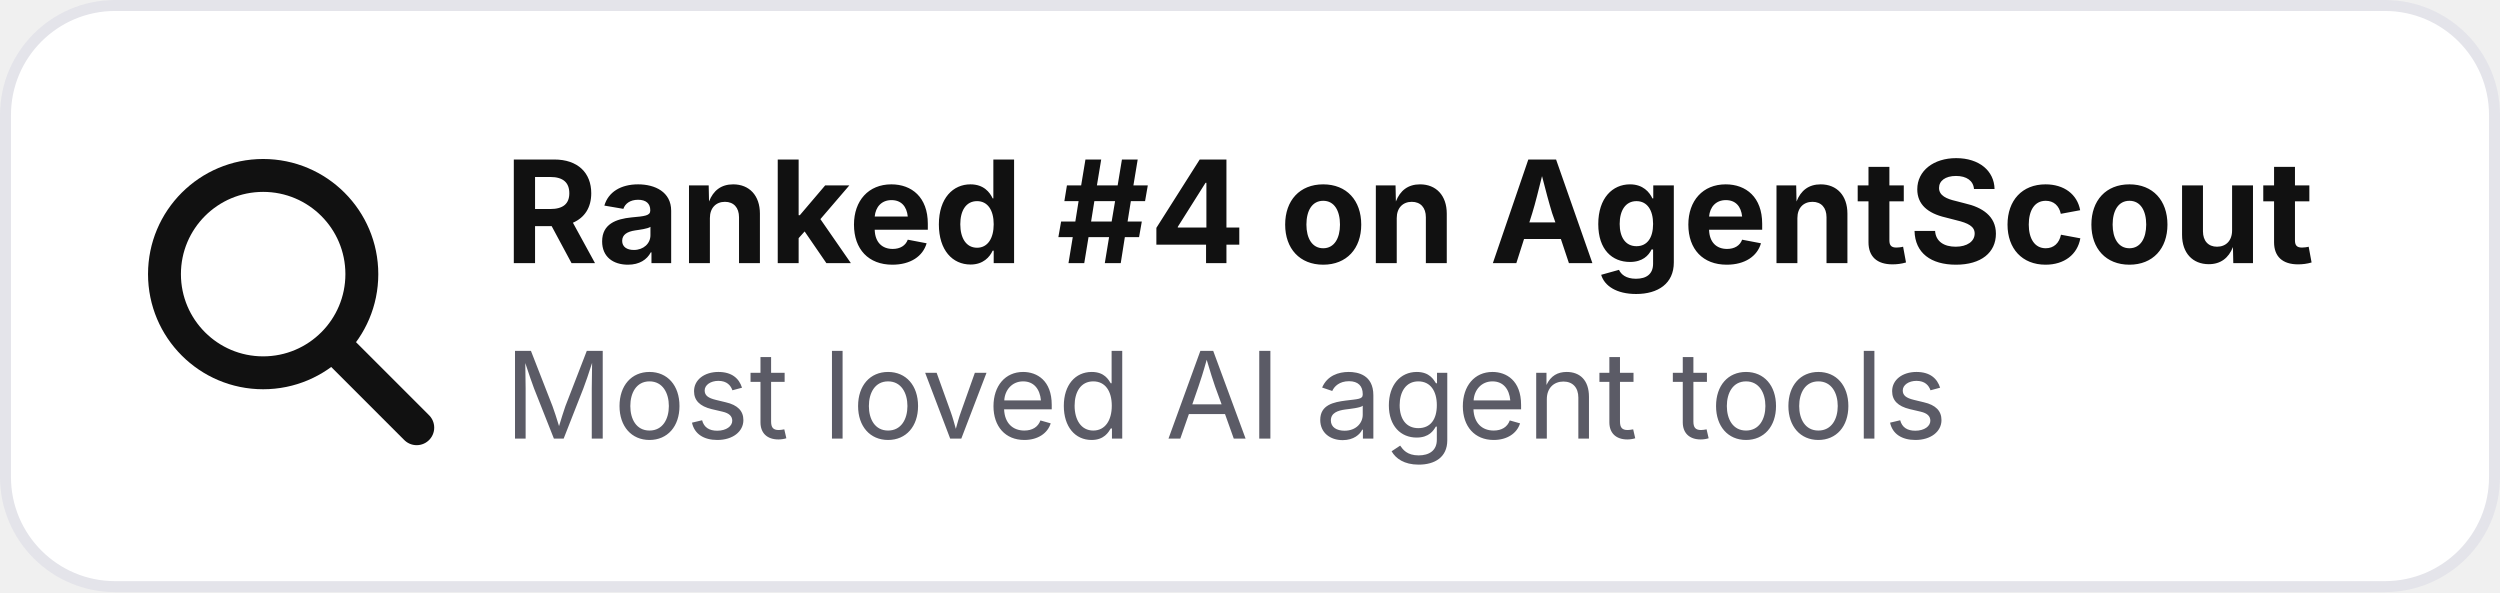
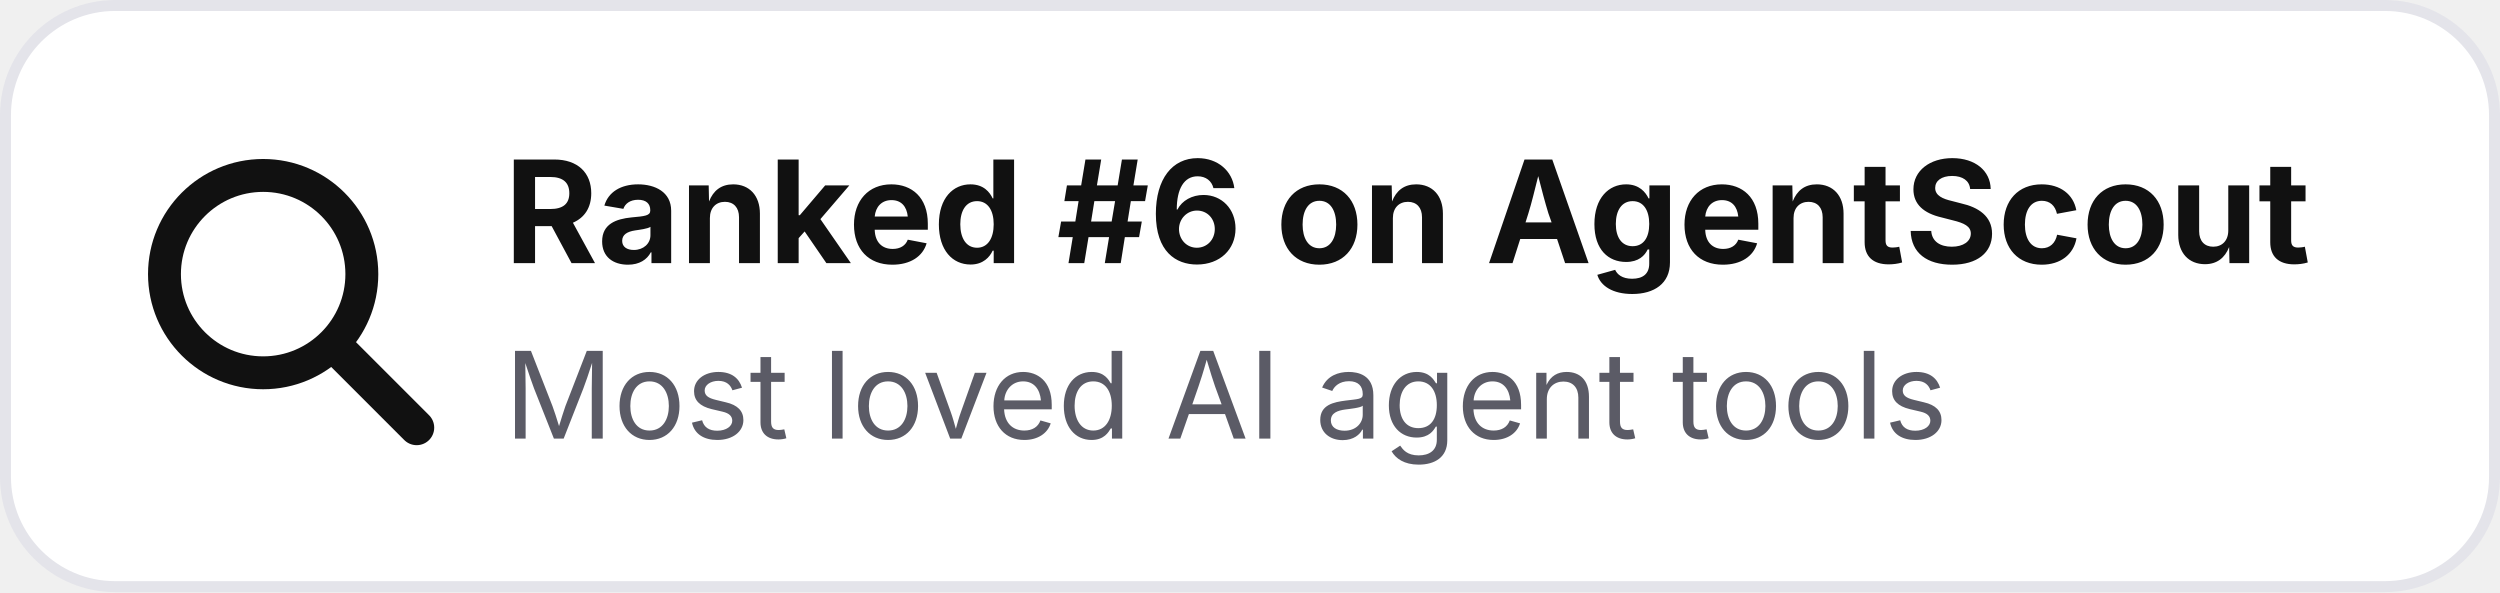
- <svg xmlns="http://www.w3.org/2000/svg" width="228" height="54" viewBox="0 0 228 54" role="img" aria-label="Ranked #4 on AgentScout">
+ <svg xmlns="http://www.w3.org/2000/svg" width="228" height="54" viewBox="0 0 228 54" role="img" aria-label="Ranked #6 on AgentScout">
  <rect x=".5" y=".5" width="227" height="53" rx="10" fill="#ffffff" stroke="#e4e4ea" />
  <circle cx="24" cy="25" r="9" fill="none" stroke="#111111" stroke-width="3" />
  <path d="M31 32l7 7" stroke="#111111" stroke-width="3.2" stroke-linecap="round" />
-   <text x="46" y="24" font-family="Inter,Segoe UI,Arial,sans-serif" font-size="13" font-weight="700" fill="#111111">Ranked #4 on AgentScout</text>
+   <text x="46" y="24" font-family="Inter,Segoe UI,Arial,sans-serif" font-size="13" font-weight="700" fill="#111111">Ranked #6 on AgentScout</text>
  <text x="46" y="40" font-family="Inter,Segoe UI,Arial,sans-serif" font-size="11" fill="#5b5b66">Most loved AI agent tools</text>
</svg>
